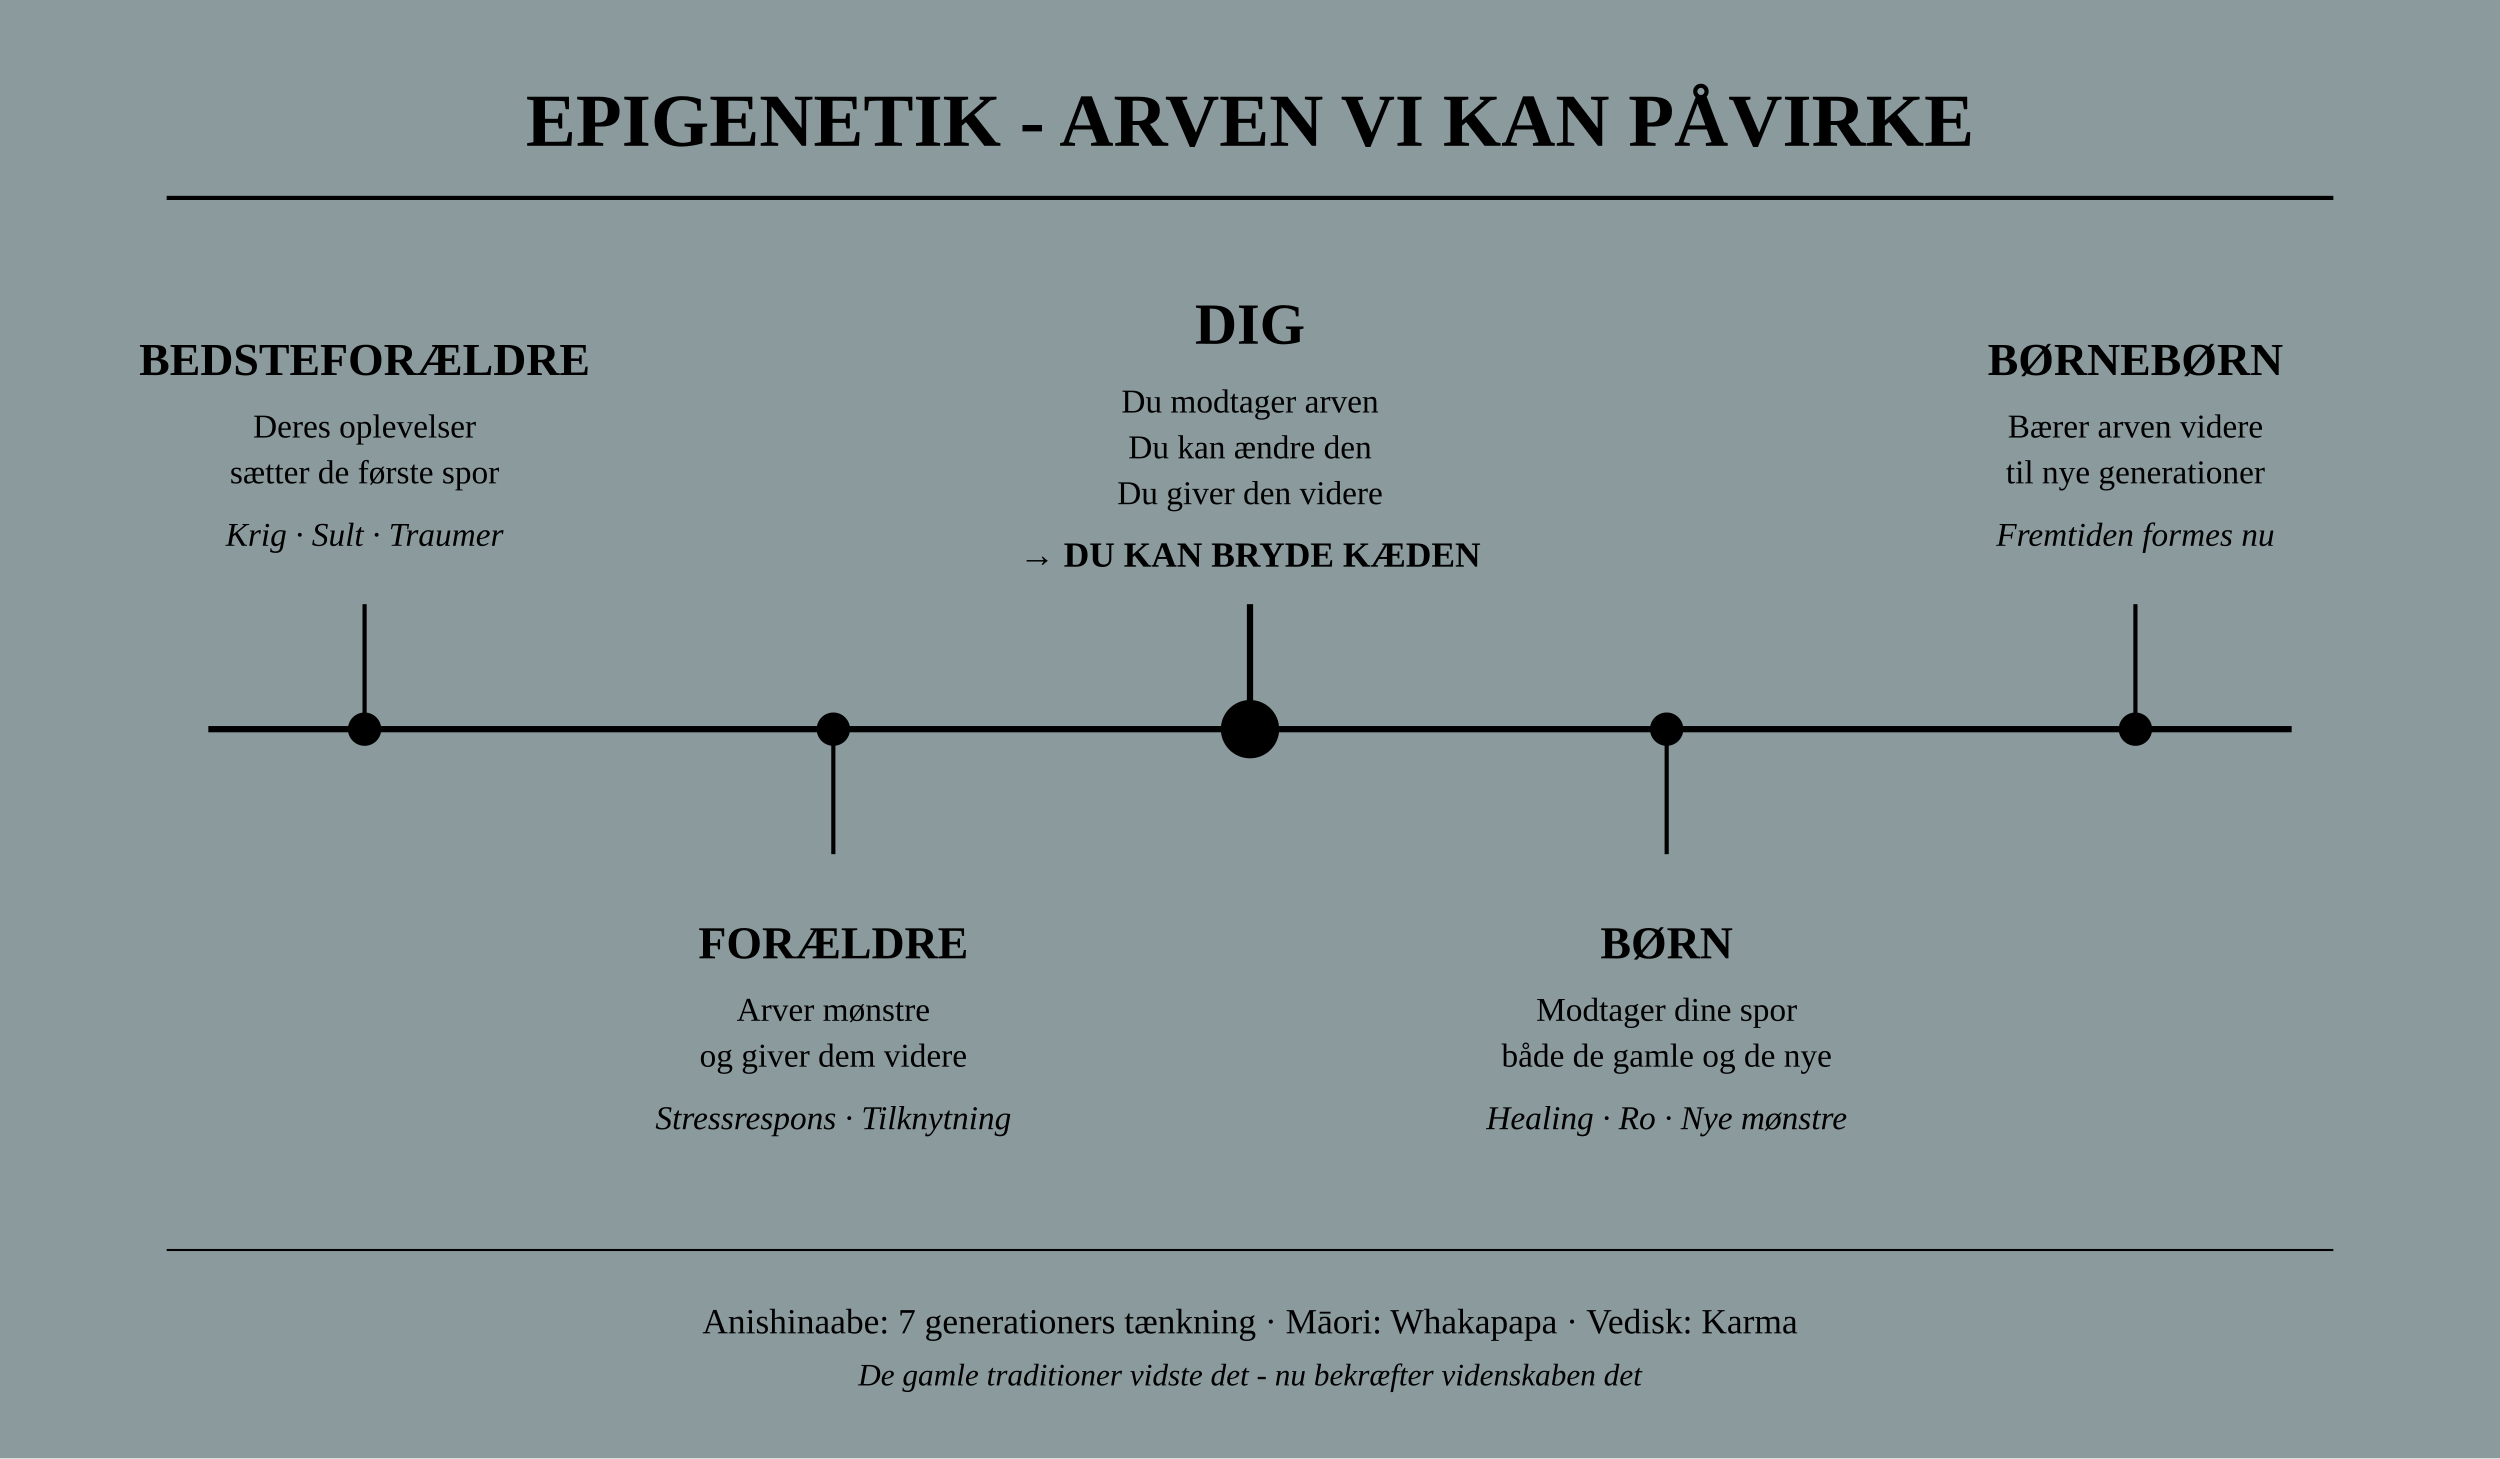
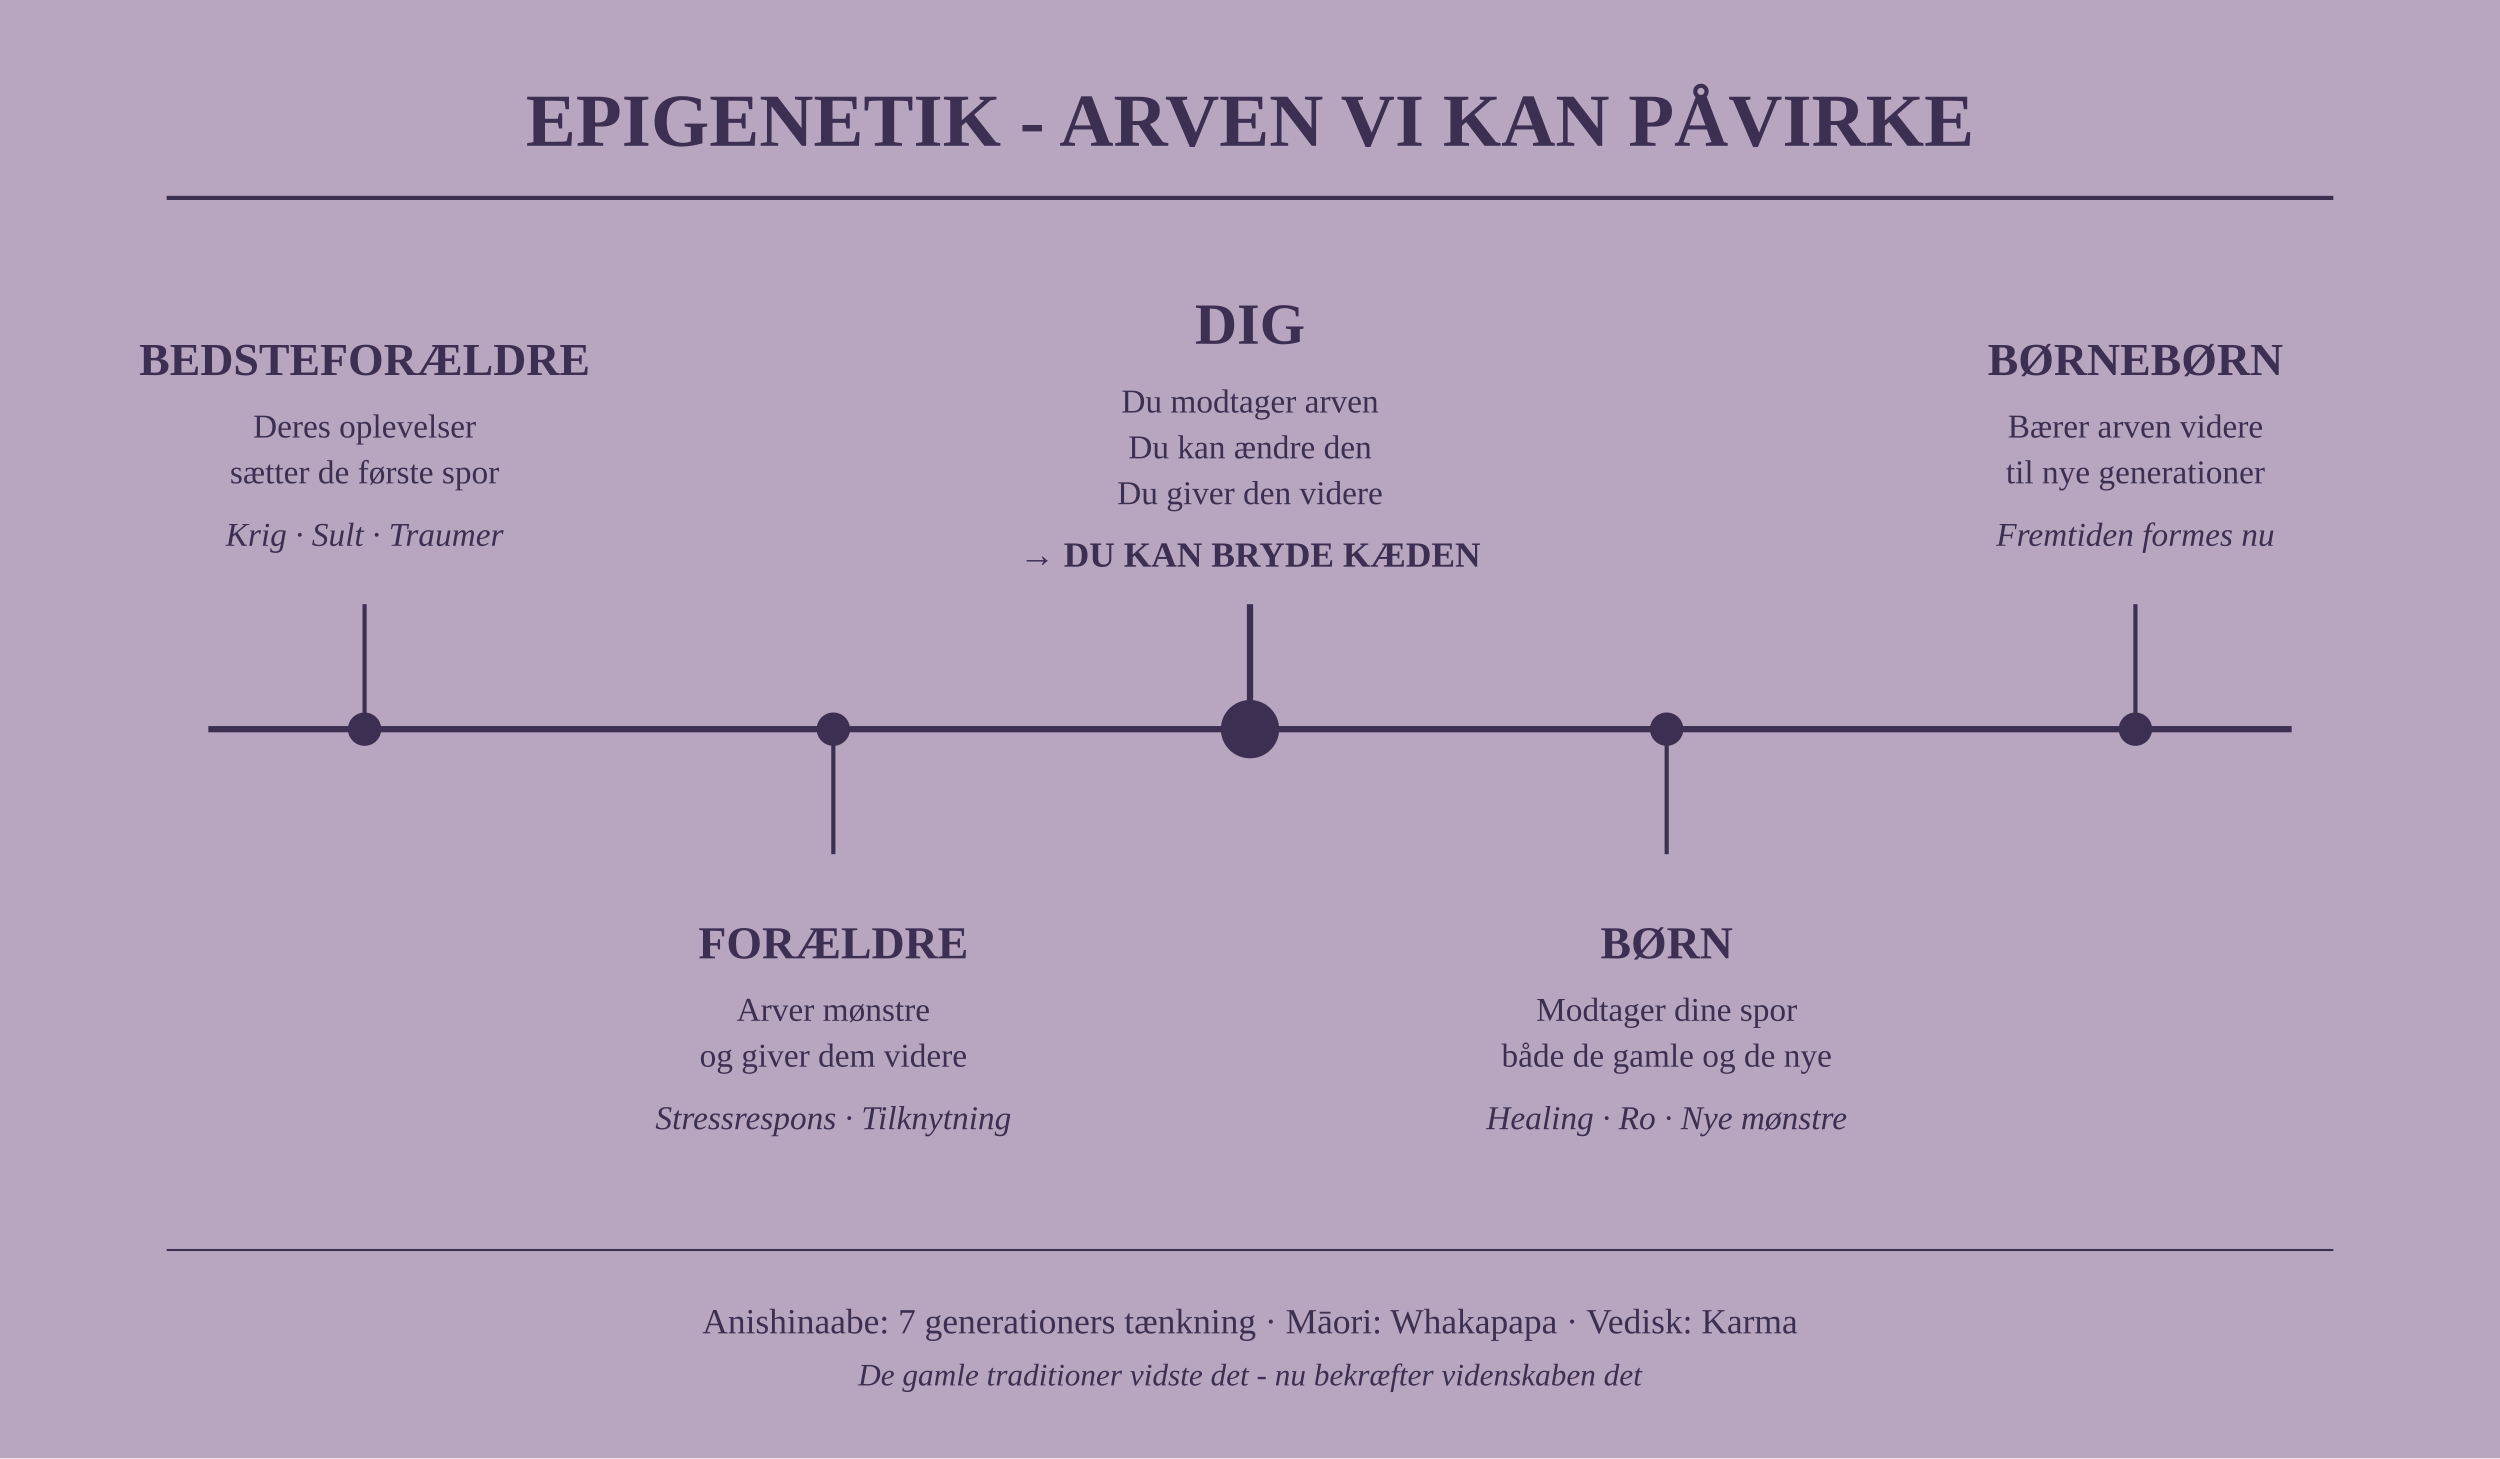
<svg xmlns="http://www.w3.org/2000/svg" width="1200" height="700">
-   <rect width="1200" height="700" fill="#8B9A9D" />
-   <text x="600" y="70" font-family="Times New Roman, serif" font-size="36" font-weight="bold" text-anchor="middle" fill="#000000">
+   <rect width="1200" height="700" fill="#B8A6C0" />
+   <text x="600" y="70" font-family="Times New Roman, serif" font-size="36" font-weight="bold" text-anchor="middle" fill="#3D2F52">
    EPIGENETIK - ARVEN VI KAN PÅVIRKE
  </text>
-   <line x1="80" y1="95" x2="1120" y2="95" stroke="#000000" stroke-width="2" />
-   <line x1="100" y1="350" x2="1100" y2="350" stroke="#000000" stroke-width="3" />
-   <circle cx="175" cy="350" r="8" fill="#000000" />
-   <line x1="175" y1="350" x2="175" y2="290" stroke="#000000" stroke-width="2" />
-   <text x="175" y="180" font-family="Times New Roman, serif" font-size="22" font-weight="bold" text-anchor="middle" fill="#000000">
+   <line x1="80" y1="95" x2="1120" y2="95" stroke="#3D2F52" stroke-width="2" />
+   <line x1="100" y1="350" x2="1100" y2="350" stroke="#3D2F52" stroke-width="3" />
+   <circle cx="175" cy="350" r="8" fill="#3D2F52" />
+   <line x1="175" y1="350" x2="175" y2="290" stroke="#3D2F52" stroke-width="2" />
+   <text x="175" y="180" font-family="Times New Roman, serif" font-size="22" font-weight="bold" text-anchor="middle" fill="#3D2F52">
    BEDSTEFORÆLDRE
  </text>
-   <text x="175" y="210" font-family="Times New Roman, serif" font-size="16" text-anchor="middle" fill="#000000">
+   <text x="175" y="210" font-family="Times New Roman, serif" font-size="16" text-anchor="middle" fill="#3D2F52">
    Deres oplevelser
  </text>
-   <text x="175" y="232" font-family="Times New Roman, serif" font-size="16" text-anchor="middle" fill="#000000">
+   <text x="175" y="232" font-family="Times New Roman, serif" font-size="16" text-anchor="middle" fill="#3D2F52">
    sætter de første spor
  </text>
-   <text x="175" y="262" font-family="Times New Roman, serif" font-size="16" font-style="italic" text-anchor="middle" fill="#000000">
+   <text x="175" y="262" font-family="Times New Roman, serif" font-size="16" font-style="italic" text-anchor="middle" fill="#3D2F52">
    Krig · Sult · Traumer
  </text>
-   <circle cx="400" cy="350" r="8" fill="#000000" />
-   <line x1="400" y1="350" x2="400" y2="410" stroke="#000000" stroke-width="2" />
-   <text x="400" y="460" font-family="Times New Roman, serif" font-size="22" font-weight="bold" text-anchor="middle" fill="#000000">
+   <circle cx="400" cy="350" r="8" fill="#3D2F52" />
+   <line x1="400" y1="350" x2="400" y2="410" stroke="#3D2F52" stroke-width="2" />
+   <text x="400" y="460" font-family="Times New Roman, serif" font-size="22" font-weight="bold" text-anchor="middle" fill="#3D2F52">
    FORÆLDRE
  </text>
-   <text x="400" y="490" font-family="Times New Roman, serif" font-size="16" text-anchor="middle" fill="#000000">
+   <text x="400" y="490" font-family="Times New Roman, serif" font-size="16" text-anchor="middle" fill="#3D2F52">
    Arver mønstre
  </text>
-   <text x="400" y="512" font-family="Times New Roman, serif" font-size="16" text-anchor="middle" fill="#000000">
+   <text x="400" y="512" font-family="Times New Roman, serif" font-size="16" text-anchor="middle" fill="#3D2F52">
    og giver dem videre
  </text>
-   <text x="400" y="542" font-family="Times New Roman, serif" font-size="16" font-style="italic" text-anchor="middle" fill="#000000">
+   <text x="400" y="542" font-family="Times New Roman, serif" font-size="16" font-style="italic" text-anchor="middle" fill="#3D2F52">
    Stressrespons · Tilknytning
  </text>
-   <circle cx="600" cy="350" r="14" fill="#000000" />
-   <line x1="600" y1="350" x2="600" y2="290" stroke="#000000" stroke-width="3" />
-   <text x="600" y="165" font-family="Times New Roman, serif" font-size="28" font-weight="bold" text-anchor="middle" fill="#000000">
+   <circle cx="600" cy="350" r="14" fill="#3D2F52" />
+   <line x1="600" y1="350" x2="600" y2="290" stroke="#3D2F52" stroke-width="3" />
+   <text x="600" y="165" font-family="Times New Roman, serif" font-size="28" font-weight="bold" text-anchor="middle" fill="#3D2F52">
    DIG
  </text>
-   <text x="600" y="198" font-family="Times New Roman, serif" font-size="16" text-anchor="middle" fill="#000000">
+   <text x="600" y="198" font-family="Times New Roman, serif" font-size="16" text-anchor="middle" fill="#3D2F52">
    Du modtager arven
  </text>
-   <text x="600" y="220" font-family="Times New Roman, serif" font-size="16" text-anchor="middle" fill="#000000">
+   <text x="600" y="220" font-family="Times New Roman, serif" font-size="16" text-anchor="middle" fill="#3D2F52">
    Du kan ændre den
  </text>
-   <text x="600" y="242" font-family="Times New Roman, serif" font-size="16" text-anchor="middle" fill="#000000">
+   <text x="600" y="242" font-family="Times New Roman, serif" font-size="16" text-anchor="middle" fill="#3D2F52">
    Du giver den videre
  </text>
-   <text x="600" y="272" font-family="Times New Roman, serif" font-size="17" font-weight="bold" text-anchor="middle" fill="#000000">
+   <text x="600" y="272" font-family="Times New Roman, serif" font-size="17" font-weight="bold" text-anchor="middle" fill="#3D2F52">
    → DU KAN BRYDE KÆDEN
  </text>
-   <circle cx="800" cy="350" r="8" fill="#000000" />
-   <line x1="800" y1="350" x2="800" y2="410" stroke="#000000" stroke-width="2" />
-   <text x="800" y="460" font-family="Times New Roman, serif" font-size="22" font-weight="bold" text-anchor="middle" fill="#000000">
+   <circle cx="800" cy="350" r="8" fill="#3D2F52" />
+   <line x1="800" y1="350" x2="800" y2="410" stroke="#3D2F52" stroke-width="2" />
+   <text x="800" y="460" font-family="Times New Roman, serif" font-size="22" font-weight="bold" text-anchor="middle" fill="#3D2F52">
    BØRN
  </text>
-   <text x="800" y="490" font-family="Times New Roman, serif" font-size="16" text-anchor="middle" fill="#000000">
+   <text x="800" y="490" font-family="Times New Roman, serif" font-size="16" text-anchor="middle" fill="#3D2F52">
    Modtager dine spor
  </text>
-   <text x="800" y="512" font-family="Times New Roman, serif" font-size="16" text-anchor="middle" fill="#000000">
+   <text x="800" y="512" font-family="Times New Roman, serif" font-size="16" text-anchor="middle" fill="#3D2F52">
    både de gamle og de nye
  </text>
-   <text x="800" y="542" font-family="Times New Roman, serif" font-size="16" font-style="italic" text-anchor="middle" fill="#000000">
+   <text x="800" y="542" font-family="Times New Roman, serif" font-size="16" font-style="italic" text-anchor="middle" fill="#3D2F52">
    Healing · Ro · Nye mønstre
  </text>
-   <circle cx="1025" cy="350" r="8" fill="#000000" />
-   <line x1="1025" y1="350" x2="1025" y2="290" stroke="#000000" stroke-width="2" />
-   <text x="1025" y="180" font-family="Times New Roman, serif" font-size="22" font-weight="bold" text-anchor="middle" fill="#000000">
+   <circle cx="1025" cy="350" r="8" fill="#3D2F52" />
+   <line x1="1025" y1="350" x2="1025" y2="290" stroke="#3D2F52" stroke-width="2" />
+   <text x="1025" y="180" font-family="Times New Roman, serif" font-size="22" font-weight="bold" text-anchor="middle" fill="#3D2F52">
    BØRNEBØRN
  </text>
-   <text x="1025" y="210" font-family="Times New Roman, serif" font-size="16" text-anchor="middle" fill="#000000">
+   <text x="1025" y="210" font-family="Times New Roman, serif" font-size="16" text-anchor="middle" fill="#3D2F52">
    Bærer arven videre
  </text>
-   <text x="1025" y="232" font-family="Times New Roman, serif" font-size="16" text-anchor="middle" fill="#000000">
+   <text x="1025" y="232" font-family="Times New Roman, serif" font-size="16" text-anchor="middle" fill="#3D2F52">
    til nye generationer
  </text>
-   <text x="1025" y="262" font-family="Times New Roman, serif" font-size="16" font-style="italic" text-anchor="middle" fill="#000000">
+   <text x="1025" y="262" font-family="Times New Roman, serif" font-size="16" font-style="italic" text-anchor="middle" fill="#3D2F52">
    Fremtiden formes nu
  </text>
-   <line x1="80" y1="600" x2="1120" y2="600" stroke="#000000" stroke-width="1" />
-   <text x="600" y="640" font-family="Times New Roman, serif" font-size="17" text-anchor="middle" fill="#000000">
+   <line x1="80" y1="600" x2="1120" y2="600" stroke="#3D2F52" stroke-width="1" />
+   <text x="600" y="640" font-family="Times New Roman, serif" font-size="17" text-anchor="middle" fill="#3D2F52">
    Anishinaabe: 7 generationers tænkning · Māori: Whakapapa · Vedisk: Karma
  </text>
-   <text x="600" y="665" font-family="Times New Roman, serif" font-size="15" font-style="italic" text-anchor="middle" fill="#000000">
+   <text x="600" y="665" font-family="Times New Roman, serif" font-size="15" font-style="italic" text-anchor="middle" fill="#3D2F52">
    De gamle traditioner vidste det - nu bekræfter videnskaben det
  </text>
</svg>
